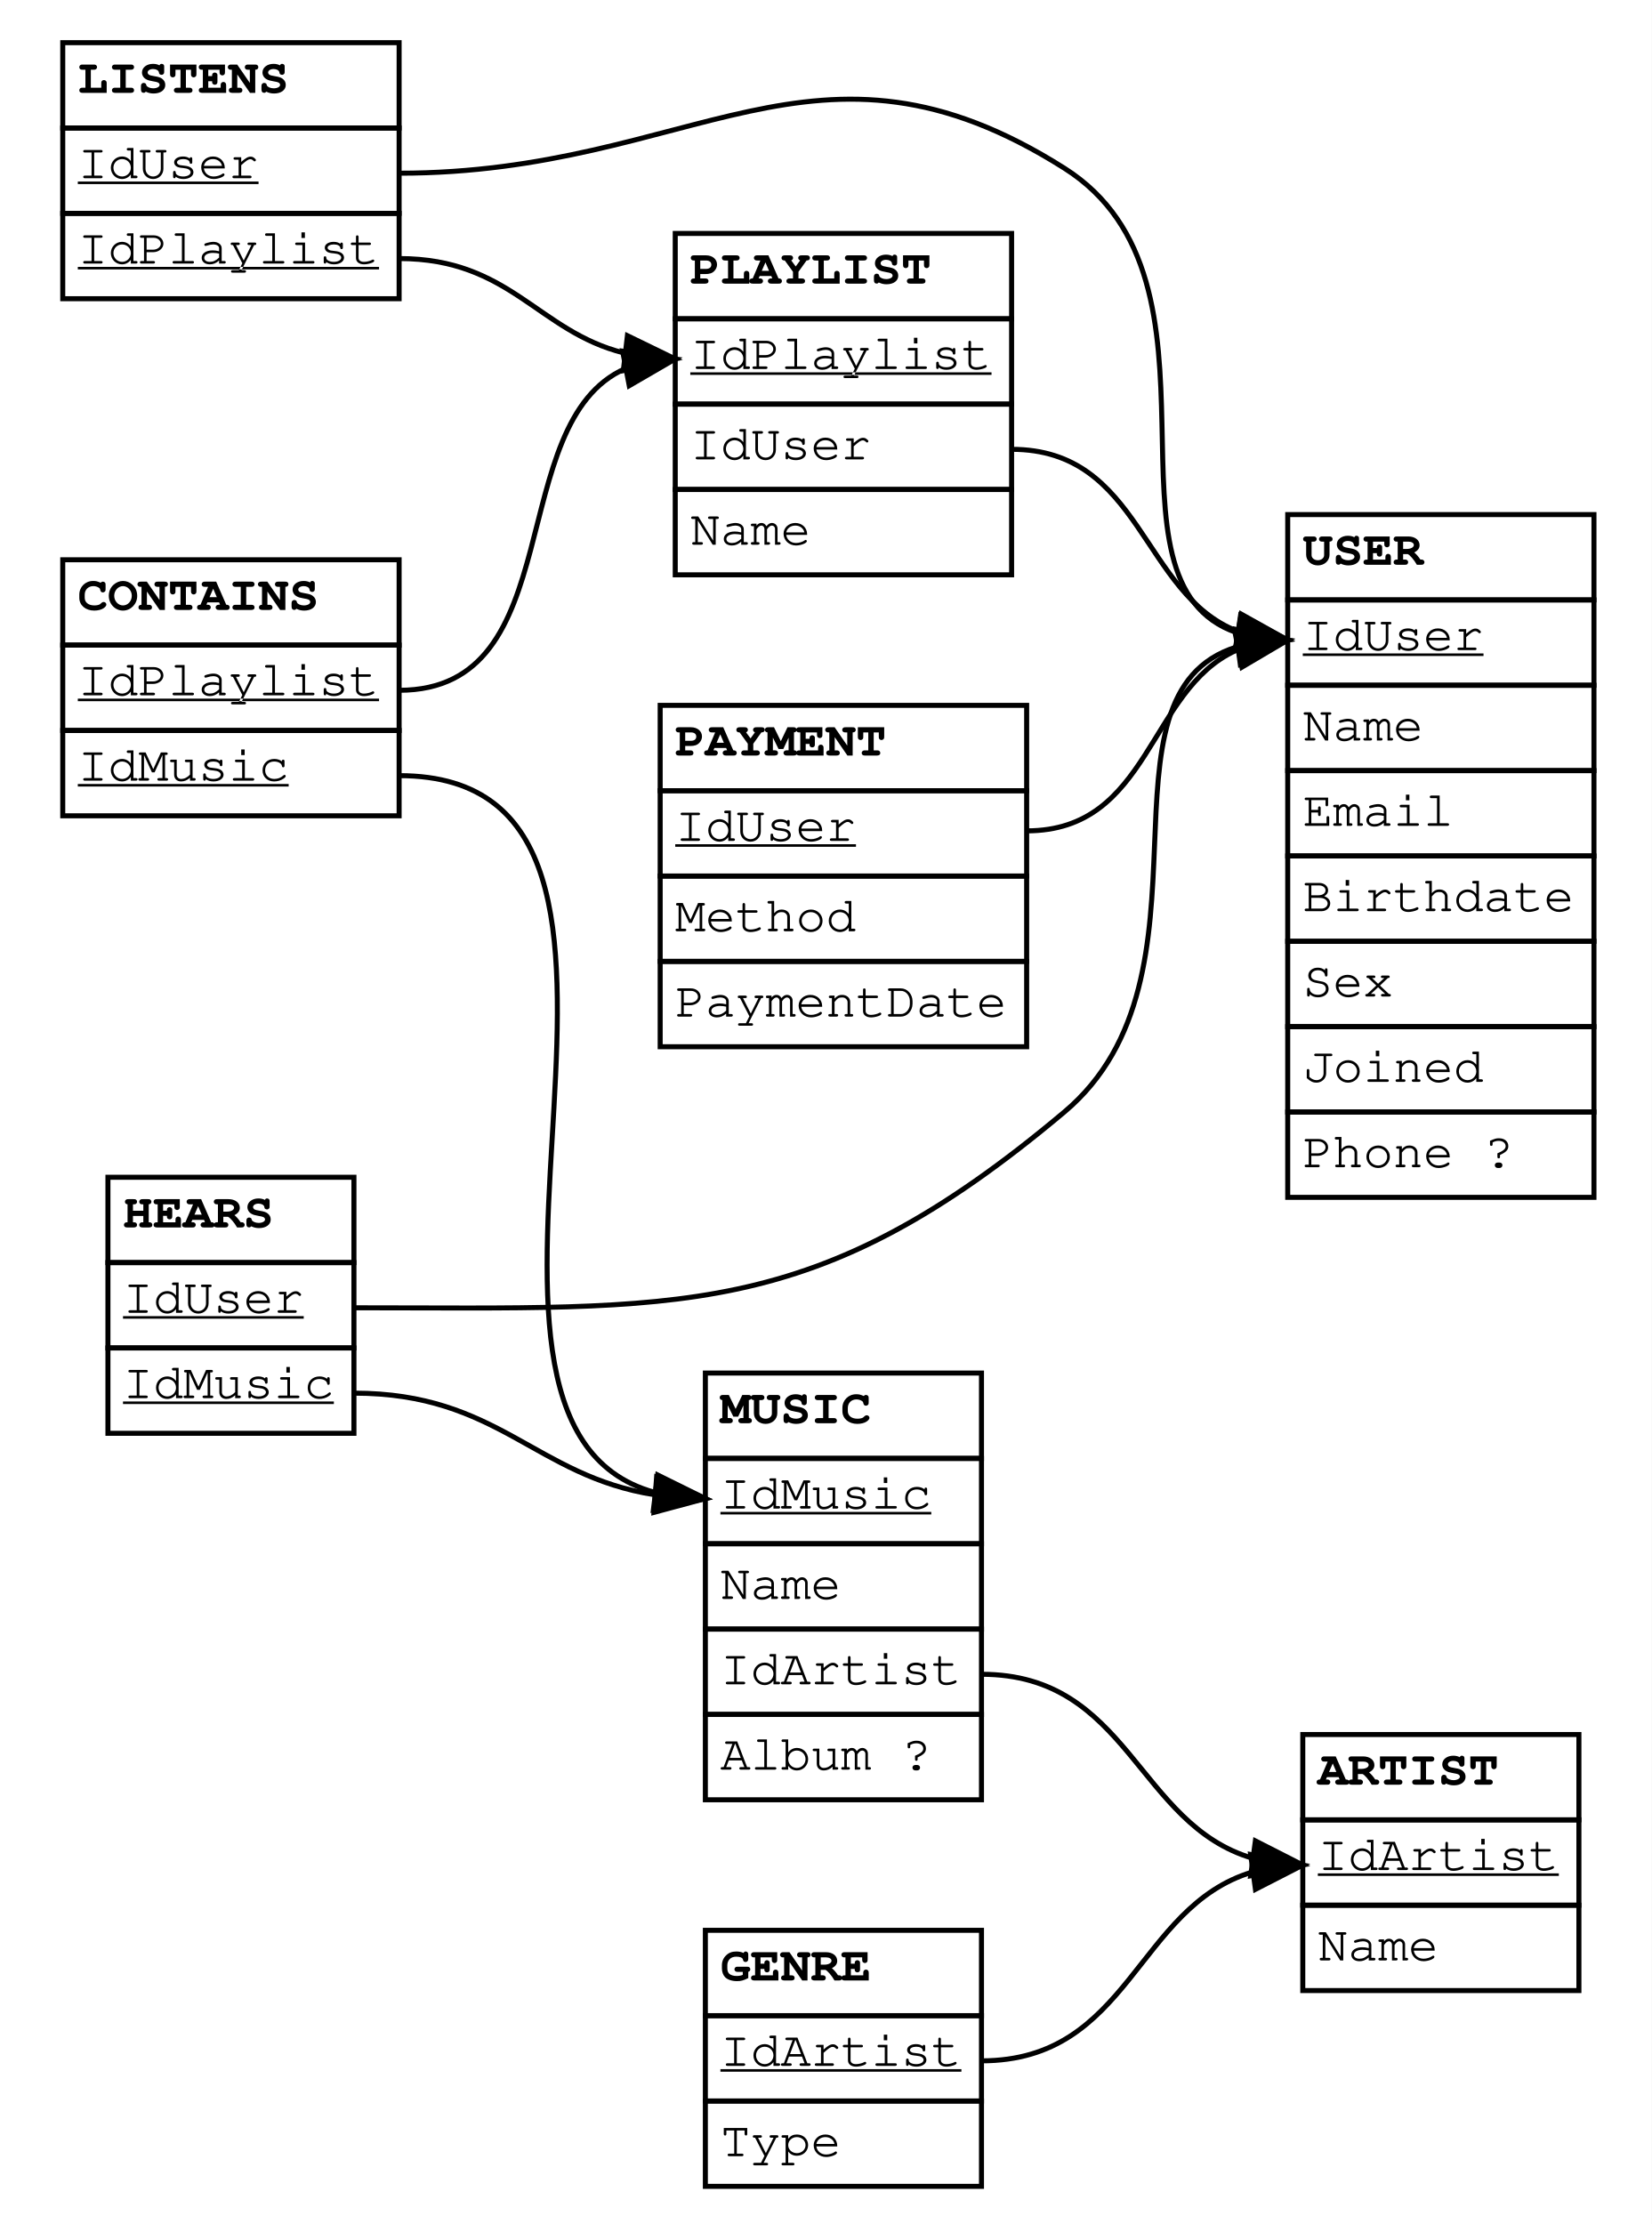
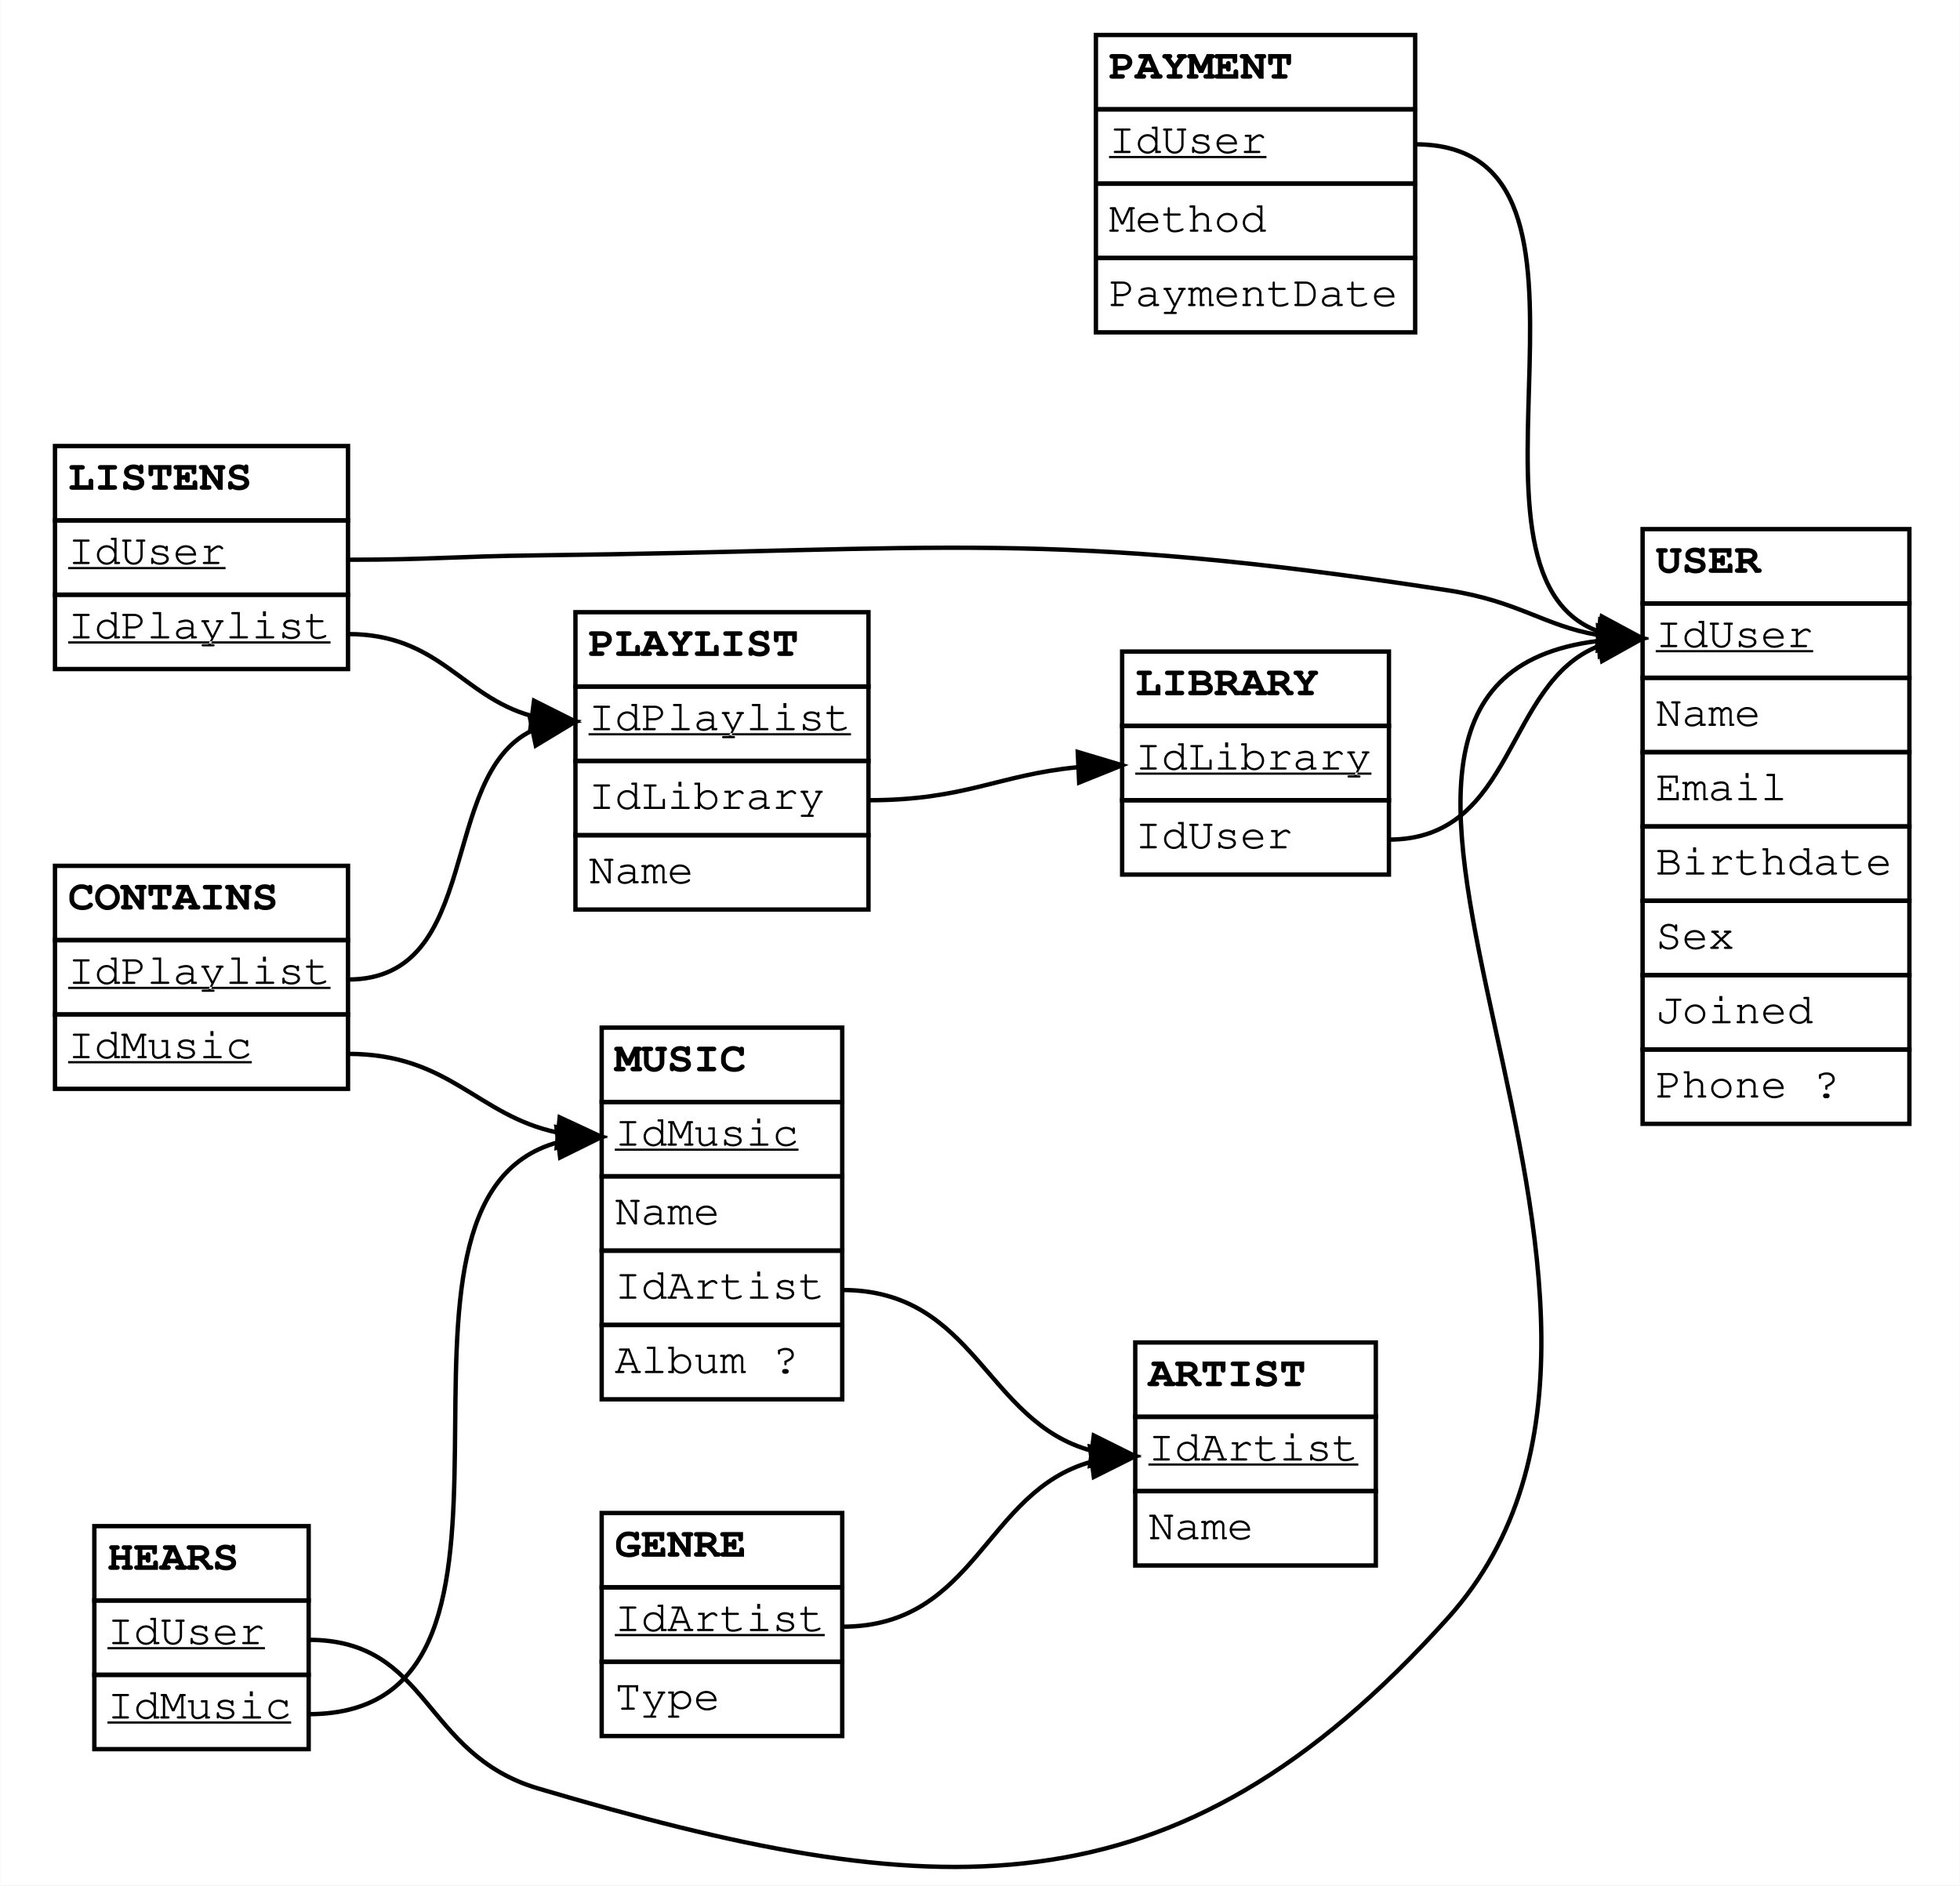
- <svg xmlns="http://www.w3.org/2000/svg" width="329pt" height="443pt" viewBox="0.00 0.00 329.00 443.00">
-   <g id="graph0" class="graph" transform="scale(1 1) rotate(0) translate(4 439)">
-     <polygon fill="#ffffff" stroke="transparent" points="-4,4 -4,-439 325,-439 325,4 -4,4" />
+ <svg xmlns="http://www.w3.org/2000/svg" width="448pt" height="431pt" viewBox="0.00 0.00 448.00 431.14">
+   <g id="graph0" class="graph" transform="scale(1 1) rotate(0) translate(4 427.141)">
+     <polygon fill="#ffffff" stroke="transparent" points="-4,4 -4,-427.141 444,-427.141 444,4 -4,4" />
    <g id="node1" class="node">
-       <polygon fill="#ffffff" stroke="transparent" points="321,-340.5 244,-340.5 244,-196.5 321,-196.5 321,-340.5" />
-       <polygon fill="none" stroke="#000000" points="252.5,-319.5 252.5,-336.5 313.5,-336.5 313.5,-319.5 252.5,-319.5" />
-       <text text-anchor="start" x="255.5" y="-326.5" font-family="Courier,monospace" font-weight="bold" font-size="10.00" fill="#000000">USER</text>
-       <polygon fill="none" stroke="#000000" points="252.5,-302.5 252.5,-319.5 313.5,-319.5 313.5,-302.5 252.5,-302.5" />
-       <text text-anchor="start" x="255.5" y="-309.5" font-family="Courier,monospace" text-decoration="underline" font-size="10.00" fill="#000000">IdUser</text>
-       <polygon fill="none" stroke="#000000" points="252.5,-285.5 252.5,-302.5 313.5,-302.5 313.5,-285.5 252.5,-285.5" />
-       <text text-anchor="start" x="255.5" y="-291.5" font-family="Courier,monospace" font-size="10.00" fill="#000000">Name</text>
-       <polygon fill="none" stroke="#000000" points="252.5,-268.5 252.5,-285.5 313.5,-285.5 313.5,-268.5 252.5,-268.5" />
-       <text text-anchor="start" x="255.5" y="-274.5" font-family="Courier,monospace" font-size="10.00" fill="#000000">Email</text>
-       <polygon fill="none" stroke="#000000" points="252.5,-251.5 252.5,-268.5 313.5,-268.5 313.5,-251.5 252.5,-251.5" />
-       <text text-anchor="start" x="255.5" y="-257.5" font-family="Courier,monospace" font-size="10.00" fill="#000000">Birthdate</text>
-       <polygon fill="none" stroke="#000000" points="252.5,-234.5 252.5,-251.5 313.5,-251.5 313.5,-234.5 252.5,-234.5" />
-       <text text-anchor="start" x="255.5" y="-240.5" font-family="Courier,monospace" font-size="10.00" fill="#000000">Sex</text>
-       <polygon fill="none" stroke="#000000" points="252.5,-217.5 252.5,-234.5 313.5,-234.5 313.5,-217.5 252.5,-217.5" />
-       <text text-anchor="start" x="255.5" y="-223.5" font-family="Courier,monospace" font-size="10.00" fill="#000000">Joined</text>
-       <polygon fill="none" stroke="#000000" points="252.5,-200.5 252.5,-217.5 313.5,-217.5 313.5,-200.5 252.5,-200.5" />
-       <text text-anchor="start" x="255.5" y="-206.5" font-family="Courier,monospace" font-size="10.00" fill="#000000">Phone ?</text>
+       <polygon fill="#ffffff" stroke="transparent" points="440,-310.141 363,-310.141 363,-166.141 440,-166.141 440,-310.141" />
+       <polygon fill="none" stroke="#000000" points="371.5,-289.141 371.5,-306.141 432.5,-306.141 432.5,-289.141 371.5,-289.141" />
+       <text text-anchor="start" x="374.5" y="-296.141" font-family="Courier,monospace" font-weight="bold" font-size="10.00" fill="#000000">USER</text>
+       <polygon fill="none" stroke="#000000" points="371.5,-272.141 371.5,-289.141 432.5,-289.141 432.5,-272.141 371.5,-272.141" />
+       <text text-anchor="start" x="374.5" y="-279.141" font-family="Courier,monospace" text-decoration="underline" font-size="10.00" fill="#000000">IdUser</text>
+       <polygon fill="none" stroke="#000000" points="371.5,-255.141 371.5,-272.141 432.5,-272.141 432.5,-255.141 371.5,-255.141" />
+       <text text-anchor="start" x="374.5" y="-261.141" font-family="Courier,monospace" font-size="10.00" fill="#000000">Name</text>
+       <polygon fill="none" stroke="#000000" points="371.5,-238.141 371.5,-255.141 432.5,-255.141 432.5,-238.141 371.5,-238.141" />
+       <text text-anchor="start" x="374.5" y="-244.141" font-family="Courier,monospace" font-size="10.00" fill="#000000">Email</text>
+       <polygon fill="none" stroke="#000000" points="371.5,-221.141 371.5,-238.141 432.5,-238.141 432.5,-221.141 371.5,-221.141" />
+       <text text-anchor="start" x="374.5" y="-227.141" font-family="Courier,monospace" font-size="10.00" fill="#000000">Birthdate</text>
+       <polygon fill="none" stroke="#000000" points="371.5,-204.141 371.5,-221.141 432.5,-221.141 432.5,-204.141 371.5,-204.141" />
+       <text text-anchor="start" x="374.5" y="-210.141" font-family="Courier,monospace" font-size="10.00" fill="#000000">Sex</text>
+       <polygon fill="none" stroke="#000000" points="371.5,-187.141 371.5,-204.141 432.5,-204.141 432.5,-187.141 371.5,-187.141" />
+       <text text-anchor="start" x="374.5" y="-193.141" font-family="Courier,monospace" font-size="10.00" fill="#000000">Joined</text>
+       <polygon fill="none" stroke="#000000" points="371.5,-170.141 371.5,-187.141 432.5,-187.141 432.5,-170.141 371.5,-170.141" />
+       <text text-anchor="start" x="374.5" y="-176.141" font-family="Courier,monospace" font-size="10.00" fill="#000000">Phone ?</text>
    </g>
    <g id="node2" class="node">
-       <polygon fill="#ffffff" stroke="transparent" points="208,-302.5 119,-302.5 119,-226.5 208,-226.5 208,-302.5" />
-       <polygon fill="none" stroke="#000000" points="127.5,-281.5 127.5,-298.5 200.5,-298.5 200.5,-281.5 127.5,-281.5" />
-       <text text-anchor="start" x="130.5" y="-288.5" font-family="Courier,monospace" font-weight="bold" font-size="10.00" fill="#000000">PAYMENT</text>
-       <polygon fill="none" stroke="#000000" points="127.5,-264.5 127.5,-281.5 200.5,-281.5 200.5,-264.5 127.5,-264.5" />
-       <text text-anchor="start" x="130.5" y="-271.5" font-family="Courier,monospace" text-decoration="underline" font-size="10.00" fill="#000000">IdUser</text>
-       <polygon fill="none" stroke="#000000" points="127.5,-247.5 127.5,-264.5 200.5,-264.5 200.5,-247.5 127.5,-247.5" />
-       <text text-anchor="start" x="130.5" y="-253.5" font-family="Courier,monospace" font-size="10.00" fill="#000000">Method</text>
-       <polygon fill="none" stroke="#000000" points="127.5,-230.5 127.5,-247.5 200.5,-247.5 200.5,-230.5 127.5,-230.5" />
-       <text text-anchor="start" x="130.5" y="-236.5" font-family="Courier,monospace" font-size="10.00" fill="#000000">PaymentDate</text>
+       <polygon fill="#ffffff" stroke="transparent" points="327,-423.141 238,-423.141 238,-347.141 327,-347.141 327,-423.141" />
+       <polygon fill="none" stroke="#000000" points="246.5,-402.141 246.5,-419.141 319.5,-419.141 319.5,-402.141 246.5,-402.141" />
+       <text text-anchor="start" x="249.5" y="-409.141" font-family="Courier,monospace" font-weight="bold" font-size="10.00" fill="#000000">PAYMENT</text>
+       <polygon fill="none" stroke="#000000" points="246.5,-385.141 246.5,-402.141 319.5,-402.141 319.5,-385.141 246.5,-385.141" />
+       <text text-anchor="start" x="249.5" y="-392.141" font-family="Courier,monospace" text-decoration="underline" font-size="10.00" fill="#000000">IdUser</text>
+       <polygon fill="none" stroke="#000000" points="246.5,-368.141 246.5,-385.141 319.5,-385.141 319.5,-368.141 246.5,-368.141" />
+       <text text-anchor="start" x="249.5" y="-374.141" font-family="Courier,monospace" font-size="10.00" fill="#000000">Method</text>
+       <polygon fill="none" stroke="#000000" points="246.5,-351.141 246.5,-368.141 319.5,-368.141 319.5,-351.141 246.5,-351.141" />
+       <text text-anchor="start" x="249.5" y="-357.141" font-family="Courier,monospace" font-size="10.00" fill="#000000">PaymentDate</text>
    </g>
    <g id="edge1" class="edge">
-       <path fill="none" stroke="#000000" d="M200.5,-273.5C225.099,-273.5 224.682,-301.564 242.245,-309.457" />
-       <polygon fill="#000000" stroke="#000000" points="242.009,-312.979 252.5,-311.5 243.377,-306.113 242.009,-312.979" />
+       <path fill="none" stroke="#000000" d="M319.5,-394.141C370.897,-394.141 323.889,-296.473 361.448,-282.738" />
+       <polygon fill="#000000" stroke="#000000" points="362.173,-286.167 371.5,-281.141 361.075,-279.254 362.173,-286.167" />
    </g>
    <g id="node3" class="node">
-       <polygon fill="#ffffff" stroke="transparent" points="205,-396.5 122,-396.5 122,-320.5 205,-320.5 205,-396.5" />
-       <polygon fill="none" stroke="#000000" points="130.5,-375.5 130.5,-392.5 197.5,-392.5 197.5,-375.5 130.5,-375.5" />
-       <text text-anchor="start" x="133.5" y="-382.5" font-family="Courier,monospace" font-weight="bold" font-size="10.00" fill="#000000">PLAYLIST</text>
-       <polygon fill="none" stroke="#000000" points="130.5,-358.5 130.5,-375.5 197.5,-375.5 197.5,-358.5 130.5,-358.5" />
-       <text text-anchor="start" x="133.5" y="-365.5" font-family="Courier,monospace" text-decoration="underline" font-size="10.00" fill="#000000">IdPlaylist</text>
-       <polygon fill="none" stroke="#000000" points="130.5,-341.5 130.5,-358.5 197.5,-358.5 197.5,-341.5 130.5,-341.5" />
-       <text text-anchor="start" x="133.5" y="-347.5" font-family="Courier,monospace" font-size="10.00" fill="#000000">IdUser</text>
-       <polygon fill="none" stroke="#000000" points="130.5,-324.5 130.5,-341.5 197.5,-341.5 197.5,-324.5 130.5,-324.5" />
-       <text text-anchor="start" x="133.5" y="-330.5" font-family="Courier,monospace" font-size="10.00" fill="#000000">Name</text>
+       <polygon fill="#ffffff" stroke="transparent" points="321,-282.641 244,-282.641 244,-223.641 321,-223.641 321,-282.641" />
+       <polygon fill="none" stroke="#000000" points="252.5,-261.141 252.5,-278.141 313.5,-278.141 313.5,-261.141 252.5,-261.141" />
+       <text text-anchor="start" x="255.5" y="-268.141" font-family="Courier,monospace" font-weight="bold" font-size="10.00" fill="#000000">LIBRARY</text>
+       <polygon fill="none" stroke="#000000" points="252.5,-244.141 252.5,-261.141 313.5,-261.141 313.5,-244.141 252.5,-244.141" />
+       <text text-anchor="start" x="255.5" y="-251.141" font-family="Courier,monospace" text-decoration="underline" font-size="10.00" fill="#000000">IdLibrary</text>
+       <polygon fill="none" stroke="#000000" points="252.5,-227.141 252.5,-244.141 313.5,-244.141 313.5,-227.141 252.5,-227.141" />
+       <text text-anchor="start" x="255.5" y="-233.141" font-family="Courier,monospace" font-size="10.00" fill="#000000">IdUser</text>
    </g>
    <g id="edge2" class="edge">
-       <path fill="none" stroke="#000000" d="M197.5,-349.5C223.381,-349.5 223.362,-320.665 242.565,-313.231" />
-       <polygon fill="#000000" stroke="#000000" points="243.25,-316.665 252.5,-311.5 242.048,-309.769 243.25,-316.665" />
+       <path fill="none" stroke="#000000" d="M313.5,-235.141C342.545,-235.141 339.869,-270.991 361.479,-279.394" />
+       <polygon fill="#000000" stroke="#000000" points="361.047,-282.871 371.5,-281.141 362.25,-275.975 361.047,-282.871" />
    </g>
    <g id="node4" class="node">
-       <polygon fill="#ffffff" stroke="transparent" points="83,-435 0,-435 0,-376 83,-376 83,-435" />
-       <polygon fill="none" stroke="#000000" points="8.5,-413.5 8.5,-430.5 75.5,-430.5 75.5,-413.5 8.5,-413.5" />
-       <text text-anchor="start" x="11.5" y="-420.5" font-family="Courier,monospace" font-weight="bold" font-size="10.00" fill="#000000">LISTENS</text>
-       <polygon fill="none" stroke="#000000" points="8.5,-396.5 8.5,-413.5 75.5,-413.5 75.5,-396.5 8.5,-396.5" />
-       <text text-anchor="start" x="11.5" y="-403.5" font-family="Courier,monospace" text-decoration="underline" font-size="10.00" fill="#000000">IdUser</text>
-       <polygon fill="none" stroke="#000000" points="8.5,-379.5 8.5,-396.5 75.5,-396.5 75.5,-379.5 8.5,-379.5" />
-       <text text-anchor="start" x="11.5" y="-386.5" font-family="Courier,monospace" text-decoration="underline" font-size="10.00" fill="#000000">IdPlaylist</text>
+       <polygon fill="#ffffff" stroke="transparent" points="202,-291.141 119,-291.141 119,-215.141 202,-215.141 202,-291.141" />
+       <polygon fill="none" stroke="#000000" points="127.5,-270.141 127.5,-287.141 194.5,-287.141 194.5,-270.141 127.5,-270.141" />
+       <text text-anchor="start" x="130.5" y="-277.141" font-family="Courier,monospace" font-weight="bold" font-size="10.00" fill="#000000">PLAYLIST</text>
+       <polygon fill="none" stroke="#000000" points="127.5,-253.141 127.5,-270.141 194.5,-270.141 194.5,-253.141 127.5,-253.141" />
+       <text text-anchor="start" x="130.5" y="-260.141" font-family="Courier,monospace" text-decoration="underline" font-size="10.00" fill="#000000">IdPlaylist</text>
+       <polygon fill="none" stroke="#000000" points="127.5,-236.141 127.5,-253.141 194.5,-253.141 194.5,-236.141 127.5,-236.141" />
+       <text text-anchor="start" x="130.5" y="-242.141" font-family="Courier,monospace" font-size="10.00" fill="#000000">IdLibrary</text>
+       <polygon fill="none" stroke="#000000" points="127.5,-219.141 127.5,-236.141 194.5,-236.141 194.5,-219.141 127.5,-219.141" />
+       <text text-anchor="start" x="130.5" y="-225.141" font-family="Courier,monospace" font-size="10.00" fill="#000000">Name</text>
    </g>
    <g id="edge3" class="edge">
-       <path fill="none" stroke="#000000" d="M75.5,-404.5C134.391,-404.5 158.24,-436.997 208,-405.5 243.7,-382.902 212.696,-323.078 242.405,-312.963" />
-       <polygon fill="#000000" stroke="#000000" points="243.105,-316.398 252.5,-311.5 242.101,-309.47 243.105,-316.398" />
+       <path fill="none" stroke="#000000" d="M194.5,-244.141C216.659,-244.141 224.268,-249.942 242.107,-251.665" />
+       <polygon fill="#000000" stroke="#000000" points="242.35,-255.179 252.5,-252.141 242.671,-248.186 242.35,-255.179" />
+     </g>
+     <g id="node5" class="node">
+       <polygon fill="#ffffff" stroke="transparent" points="83,-329.641 0,-329.641 0,-270.641 83,-270.641 83,-329.641" />
+       <polygon fill="none" stroke="#000000" points="8.5,-308.141 8.5,-325.141 75.5,-325.141 75.5,-308.141 8.5,-308.141" />
+       <text text-anchor="start" x="11.5" y="-315.141" font-family="Courier,monospace" font-weight="bold" font-size="10.00" fill="#000000">LISTENS</text>
+       <polygon fill="none" stroke="#000000" points="8.5,-291.141 8.5,-308.141 75.5,-308.141 75.5,-291.141 8.5,-291.141" />
+       <text text-anchor="start" x="11.5" y="-298.141" font-family="Courier,monospace" text-decoration="underline" font-size="10.00" fill="#000000">IdUser</text>
+       <polygon fill="none" stroke="#000000" points="8.5,-274.141 8.5,-291.141 75.5,-291.141 75.5,-274.141 8.5,-274.141" />
+       <text text-anchor="start" x="11.5" y="-281.141" font-family="Courier,monospace" text-decoration="underline" font-size="10.00" fill="#000000">IdPlaylist</text>
    </g>
    <g id="edge4" class="edge">
-       <path fill="none" stroke="#000000" d="M75.5,-387.5C97.65,-387.5 103.098,-372.997 120.289,-368.691" />
-       <polygon fill="#000000" stroke="#000000" points="120.973,-372.135 130.5,-367.5 120.162,-365.182 120.973,-372.135" />
+       <path fill="none" stroke="#000000" d="M75.5,-299.141C94.838,-299.141 99.663,-299.919 119,-300.141 211.507,-301.204 235.57,-306.252 327,-292.141 343.202,-289.64 348.952,-284.041 361.195,-281.95" />
+       <polygon fill="#000000" stroke="#000000" points="361.805,-285.413 371.5,-281.141 361.257,-278.434 361.805,-285.413" />
    </g>
-     <g id="node5" class="node">
-       <polygon fill="#ffffff" stroke="transparent" points="318,-98 247,-98 247,-39 318,-39 318,-98" />
-       <polygon fill="none" stroke="#000000" points="255.5,-76.5 255.5,-93.5 310.5,-93.5 310.5,-76.5 255.5,-76.5" />
-       <text text-anchor="start" x="258.5" y="-83.5" font-family="Courier,monospace" font-weight="bold" font-size="10.00" fill="#000000">ARTIST</text>
-       <polygon fill="none" stroke="#000000" points="255.5,-59.5 255.5,-76.5 310.5,-76.5 310.5,-59.5 255.5,-59.5" />
-       <text text-anchor="start" x="258.5" y="-66.5" font-family="Courier,monospace" text-decoration="underline" font-size="10.00" fill="#000000">IdArtist</text>
-       <polygon fill="none" stroke="#000000" points="255.5,-42.5 255.5,-59.5 310.5,-59.5 310.5,-42.5 255.5,-42.5" />
-       <text text-anchor="start" x="258.5" y="-48.5" font-family="Courier,monospace" font-size="10.00" fill="#000000">Name</text>
+     <g id="edge5" class="edge">
+       <path fill="none" stroke="#000000" d="M75.5,-282.141C96.393,-282.141 101.42,-267.903 117.355,-263.453" />
+       <polygon fill="#000000" stroke="#000000" points="118.032,-266.895 127.5,-262.141 117.134,-259.953 118.032,-266.895" />
    </g>
    <g id="node6" class="node">
-       <polygon fill="#ffffff" stroke="transparent" points="199,-170 128,-170 128,-77 199,-77 199,-170" />
-       <polygon fill="none" stroke="#000000" points="136.5,-148.5 136.5,-165.5 191.5,-165.5 191.5,-148.5 136.5,-148.5" />
-       <text text-anchor="start" x="139.5" y="-155.5" font-family="Courier,monospace" font-weight="bold" font-size="10.00" fill="#000000">MUSIC</text>
-       <polygon fill="none" stroke="#000000" points="136.5,-131.5 136.5,-148.5 191.5,-148.5 191.5,-131.5 136.5,-131.5" />
-       <text text-anchor="start" x="139.5" y="-138.5" font-family="Courier,monospace" text-decoration="underline" font-size="10.00" fill="#000000">IdMusic</text>
-       <polygon fill="none" stroke="#000000" points="136.5,-114.5 136.5,-131.5 191.5,-131.5 191.5,-114.5 136.5,-114.5" />
-       <text text-anchor="start" x="139.5" y="-120.5" font-family="Courier,monospace" font-size="10.00" fill="#000000">Name</text>
-       <polygon fill="none" stroke="#000000" points="136.5,-97.5 136.5,-114.5 191.5,-114.5 191.5,-97.5 136.5,-97.5" />
-       <text text-anchor="start" x="139.5" y="-103.5" font-family="Courier,monospace" font-size="10.00" fill="#000000">IdArtist</text>
-       <polygon fill="none" stroke="#000000" points="136.5,-80.5 136.5,-97.5 191.5,-97.5 191.5,-80.5 136.5,-80.5" />
-       <text text-anchor="start" x="139.5" y="-86.5" font-family="Courier,monospace" font-size="10.00" fill="#000000">Album ?</text>
-     </g>
-     <g id="edge5" class="edge">
-       <path fill="none" stroke="#000000" d="M191.5,-105.5C220.833,-105.5 222.457,-75.622 245.512,-68.852" />
-       <polygon fill="#000000" stroke="#000000" points="246.06,-72.31 255.5,-67.5 245.121,-65.374 246.06,-72.31" />
+       <polygon fill="#ffffff" stroke="transparent" points="318,-124.641 247,-124.641 247,-65.641 318,-65.641 318,-124.641" />
+       <polygon fill="none" stroke="#000000" points="255.5,-103.141 255.5,-120.141 310.5,-120.141 310.5,-103.141 255.5,-103.141" />
+       <text text-anchor="start" x="258.5" y="-110.141" font-family="Courier,monospace" font-weight="bold" font-size="10.00" fill="#000000">ARTIST</text>
+       <polygon fill="none" stroke="#000000" points="255.5,-86.141 255.5,-103.141 310.5,-103.141 310.5,-86.141 255.5,-86.141" />
+       <text text-anchor="start" x="258.5" y="-93.141" font-family="Courier,monospace" text-decoration="underline" font-size="10.00" fill="#000000">IdArtist</text>
+       <polygon fill="none" stroke="#000000" points="255.5,-69.141 255.5,-86.141 310.5,-86.141 310.5,-69.141 255.5,-69.141" />
+       <text text-anchor="start" x="258.5" y="-75.141" font-family="Courier,monospace" font-size="10.00" fill="#000000">Name</text>
    </g>
    <g id="node7" class="node">
-       <polygon fill="#ffffff" stroke="transparent" points="74,-209 9,-209 9,-150 74,-150 74,-209" />
-       <polygon fill="none" stroke="#000000" points="17.5,-187.5 17.5,-204.5 66.5,-204.5 66.5,-187.5 17.5,-187.5" />
-       <text text-anchor="start" x="20.5" y="-194.5" font-family="Courier,monospace" font-weight="bold" font-size="10.00" fill="#000000">HEARS</text>
-       <polygon fill="none" stroke="#000000" points="17.5,-170.5 17.5,-187.5 66.5,-187.5 66.5,-170.5 17.5,-170.5" />
-       <text text-anchor="start" x="20.5" y="-177.5" font-family="Courier,monospace" text-decoration="underline" font-size="10.00" fill="#000000">IdUser</text>
-       <polygon fill="none" stroke="#000000" points="17.5,-153.5 17.5,-170.5 66.5,-170.5 66.5,-153.5 17.5,-153.5" />
-       <text text-anchor="start" x="20.5" y="-160.5" font-family="Courier,monospace" text-decoration="underline" font-size="10.00" fill="#000000">IdMusic</text>
+       <polygon fill="#ffffff" stroke="transparent" points="196,-196.641 125,-196.641 125,-103.641 196,-103.641 196,-196.641" />
+       <polygon fill="none" stroke="#000000" points="133.5,-175.141 133.5,-192.141 188.5,-192.141 188.5,-175.141 133.5,-175.141" />
+       <text text-anchor="start" x="136.5" y="-182.141" font-family="Courier,monospace" font-weight="bold" font-size="10.00" fill="#000000">MUSIC</text>
+       <polygon fill="none" stroke="#000000" points="133.5,-158.141 133.5,-175.141 188.5,-175.141 188.5,-158.141 133.5,-158.141" />
+       <text text-anchor="start" x="136.5" y="-165.141" font-family="Courier,monospace" text-decoration="underline" font-size="10.00" fill="#000000">IdMusic</text>
+       <polygon fill="none" stroke="#000000" points="133.5,-141.141 133.5,-158.141 188.5,-158.141 188.5,-141.141 133.5,-141.141" />
+       <text text-anchor="start" x="136.5" y="-147.141" font-family="Courier,monospace" font-size="10.00" fill="#000000">Name</text>
+       <polygon fill="none" stroke="#000000" points="133.5,-124.141 133.5,-141.141 188.5,-141.141 188.5,-124.141 133.5,-124.141" />
+       <text text-anchor="start" x="136.5" y="-130.141" font-family="Courier,monospace" font-size="10.00" fill="#000000">IdArtist</text>
+       <polygon fill="none" stroke="#000000" points="133.5,-107.141 133.5,-124.141 188.5,-124.141 188.5,-107.141 133.5,-107.141" />
+       <text text-anchor="start" x="136.5" y="-113.141" font-family="Courier,monospace" font-size="10.00" fill="#000000">Album ?</text>
    </g>
    <g id="edge6" class="edge">
-       <path fill="none" stroke="#000000" d="M66.5,-178.5C131.734,-178.5 158.056,-175.535 208,-217.5 240.348,-244.68 212.12,-300.709 242.331,-310.139" />
-       <polygon fill="#000000" stroke="#000000" points="242.124,-313.642 252.5,-311.5 243.053,-306.704 242.124,-313.642" />
+       <path fill="none" stroke="#000000" d="M188.5,-132.141C218.989,-132.141 221.16,-101.999 245.455,-95.405" />
+       <polygon fill="#000000" stroke="#000000" points="246.015,-98.862 255.5,-94.141 245.141,-91.917 246.015,-98.862" />
+     </g>
+     <g id="node8" class="node">
+       <polygon fill="#ffffff" stroke="transparent" points="74,-82.641 9,-82.641 9,-23.641 74,-23.641 74,-82.641" />
+       <polygon fill="none" stroke="#000000" points="17.5,-61.141 17.5,-78.141 66.5,-78.141 66.5,-61.141 17.5,-61.141" />
+       <text text-anchor="start" x="20.5" y="-68.141" font-family="Courier,monospace" font-weight="bold" font-size="10.00" fill="#000000">HEARS</text>
+       <polygon fill="none" stroke="#000000" points="17.5,-44.141 17.5,-61.141 66.5,-61.141 66.5,-44.141 17.5,-44.141" />
+       <text text-anchor="start" x="20.5" y="-51.141" font-family="Courier,monospace" text-decoration="underline" font-size="10.00" fill="#000000">IdUser</text>
+       <polygon fill="none" stroke="#000000" points="17.5,-27.141 17.5,-44.141 66.5,-44.141 66.5,-27.141 17.5,-27.141" />
+       <text text-anchor="start" x="20.5" y="-34.141" font-family="Courier,monospace" text-decoration="underline" font-size="10.00" fill="#000000">IdMusic</text>
    </g>
    <g id="edge7" class="edge">
-       <path fill="none" stroke="#000000" d="M66.5,-161.5C95.302,-161.5 102.525,-144.988 126.438,-141.247" />
-       <polygon fill="#000000" stroke="#000000" points="126.787,-144.731 136.5,-140.5 126.268,-137.75 126.787,-144.731" />
-     </g>
-     <g id="node8" class="node">
-       <polygon fill="#ffffff" stroke="transparent" points="83,-332 0,-332 0,-273 83,-273 83,-332" />
-       <polygon fill="none" stroke="#000000" points="8.5,-310.5 8.5,-327.5 75.5,-327.5 75.5,-310.5 8.5,-310.5" />
-       <text text-anchor="start" x="11.5" y="-317.5" font-family="Courier,monospace" font-weight="bold" font-size="10.00" fill="#000000">CONTAINS</text>
-       <polygon fill="none" stroke="#000000" points="8.5,-293.5 8.5,-310.5 75.5,-310.5 75.5,-293.5 8.5,-293.5" />
-       <text text-anchor="start" x="11.5" y="-300.5" font-family="Courier,monospace" text-decoration="underline" font-size="10.00" fill="#000000">IdPlaylist</text>
-       <polygon fill="none" stroke="#000000" points="8.5,-276.5 8.5,-293.5 75.5,-293.5 75.5,-276.5 8.5,-276.5" />
-       <text text-anchor="start" x="11.5" y="-283.5" font-family="Courier,monospace" text-decoration="underline" font-size="10.00" fill="#000000">IdMusic</text>
+       <path fill="none" stroke="#000000" d="M66.5,-52.141C94.299,-52.141 92.341,-26.02 119,-18.141 209.199,8.515 264.121,12.806 327,-57.141 392.405,-129.898 278.77,-270.504 361.364,-280.57" />
+       <polygon fill="#000000" stroke="#000000" points="361.319,-284.073 371.5,-281.141 361.713,-277.084 361.319,-284.073" />
    </g>
    <g id="edge8" class="edge">
-       <path fill="none" stroke="#000000" d="M75.5,-301.5C109.805,-301.5 96.042,-354.774 120.584,-365.596" />
-       <polygon fill="#000000" stroke="#000000" points="120.019,-369.051 130.5,-367.5 121.34,-362.177 120.019,-369.051" />
+       <path fill="none" stroke="#000000" d="M66.5,-35.141C128.565,-35.141 74.606,-152.611 123.528,-165.918" />
+       <polygon fill="#000000" stroke="#000000" points="123.148,-169.398 133.5,-167.141 124,-162.45 123.148,-169.398" />
+     </g>
+     <g id="node9" class="node">
+       <polygon fill="#ffffff" stroke="transparent" points="83,-233.641 0,-233.641 0,-174.641 83,-174.641 83,-233.641" />
+       <polygon fill="none" stroke="#000000" points="8.5,-212.141 8.5,-229.141 75.5,-229.141 75.5,-212.141 8.5,-212.141" />
+       <text text-anchor="start" x="11.5" y="-219.141" font-family="Courier,monospace" font-weight="bold" font-size="10.00" fill="#000000">CONTAINS</text>
+       <polygon fill="none" stroke="#000000" points="8.5,-195.141 8.5,-212.141 75.5,-212.141 75.5,-195.141 8.5,-195.141" />
+       <text text-anchor="start" x="11.5" y="-202.141" font-family="Courier,monospace" text-decoration="underline" font-size="10.00" fill="#000000">IdPlaylist</text>
+       <polygon fill="none" stroke="#000000" points="8.5,-178.141 8.5,-195.141 75.5,-195.141 75.5,-178.141 8.5,-178.141" />
+       <text text-anchor="start" x="11.5" y="-185.141" font-family="Courier,monospace" text-decoration="underline" font-size="10.00" fill="#000000">IdMusic</text>
    </g>
    <g id="edge9" class="edge">
-       <path fill="none" stroke="#000000" d="M75.5,-284.5C141.204,-284.5 75.086,-155.819 126.372,-141.745" />
-       <polygon fill="#000000" stroke="#000000" points="127.002,-145.194 136.5,-140.5 126.148,-138.246 127.002,-145.194" />
-     </g>
-     <g id="node9" class="node">
-       <polygon fill="#ffffff" stroke="transparent" points="199,-59 128,-59 128,0 199,0 199,-59" />
-       <polygon fill="none" stroke="#000000" points="136.5,-37.5 136.5,-54.5 191.5,-54.5 191.5,-37.5 136.5,-37.5" />
-       <text text-anchor="start" x="139.5" y="-44.5" font-family="Courier,monospace" font-weight="bold" font-size="10.00" fill="#000000">GENRE</text>
-       <polygon fill="none" stroke="#000000" points="136.5,-20.5 136.5,-37.5 191.5,-37.5 191.5,-20.5 136.5,-20.5" />
-       <text text-anchor="start" x="139.5" y="-27.5" font-family="Courier,monospace" text-decoration="underline" font-size="10.00" fill="#000000">IdArtist</text>
-       <polygon fill="none" stroke="#000000" points="136.5,-3.5 136.5,-20.5 191.5,-20.5 191.5,-3.5 136.5,-3.5" />
-       <text text-anchor="start" x="139.5" y="-9.5" font-family="Courier,monospace" font-size="10.00" fill="#000000">Type</text>
+       <path fill="none" stroke="#000000" d="M75.5,-203.141C106.494,-203.141 95.925,-249.531 117.503,-260.041" />
+       <polygon fill="#000000" stroke="#000000" points="116.994,-263.511 127.5,-262.141 118.433,-256.66 116.994,-263.511" />
    </g>
    <g id="edge10" class="edge">
-       <path fill="none" stroke="#000000" d="M191.5,-28.5C221.036,-28.5 222.323,-59.164 245.459,-66.112" />
-       <polygon fill="#000000" stroke="#000000" points="245.115,-69.598 255.5,-67.5 246.073,-62.664 245.115,-69.598" />
+       <path fill="none" stroke="#000000" d="M75.5,-186.141C98.811,-186.141 104.858,-172.109 123.313,-168.162" />
+       <polygon fill="#000000" stroke="#000000" points="123.899,-171.621 133.5,-167.141 123.201,-164.656 123.899,-171.621" />
+     </g>
+     <g id="node10" class="node">
+       <polygon fill="#ffffff" stroke="transparent" points="196,-85.641 125,-85.641 125,-26.641 196,-26.641 196,-85.641" />
+       <polygon fill="none" stroke="#000000" points="133.5,-64.141 133.5,-81.141 188.5,-81.141 188.5,-64.141 133.5,-64.141" />
+       <text text-anchor="start" x="136.5" y="-71.141" font-family="Courier,monospace" font-weight="bold" font-size="10.00" fill="#000000">GENRE</text>
+       <polygon fill="none" stroke="#000000" points="133.5,-47.141 133.5,-64.141 188.5,-64.141 188.5,-47.141 133.5,-47.141" />
+       <text text-anchor="start" x="136.5" y="-54.141" font-family="Courier,monospace" text-decoration="underline" font-size="10.00" fill="#000000">IdArtist</text>
+       <polygon fill="none" stroke="#000000" points="133.5,-30.141 133.5,-47.141 188.5,-47.141 188.5,-30.141 133.5,-30.141" />
+       <text text-anchor="start" x="136.5" y="-36.141" font-family="Courier,monospace" font-size="10.00" fill="#000000">Type</text>
+     </g>
+     <g id="edge11" class="edge">
+       <path fill="none" stroke="#000000" d="M188.5,-55.141C219.187,-55.141 221.028,-86.076 245.404,-92.843" />
+       <polygon fill="#000000" stroke="#000000" points="245.135,-96.338 255.5,-94.141 246.028,-89.395 245.135,-96.338" />
    </g>
  </g>
</svg>
